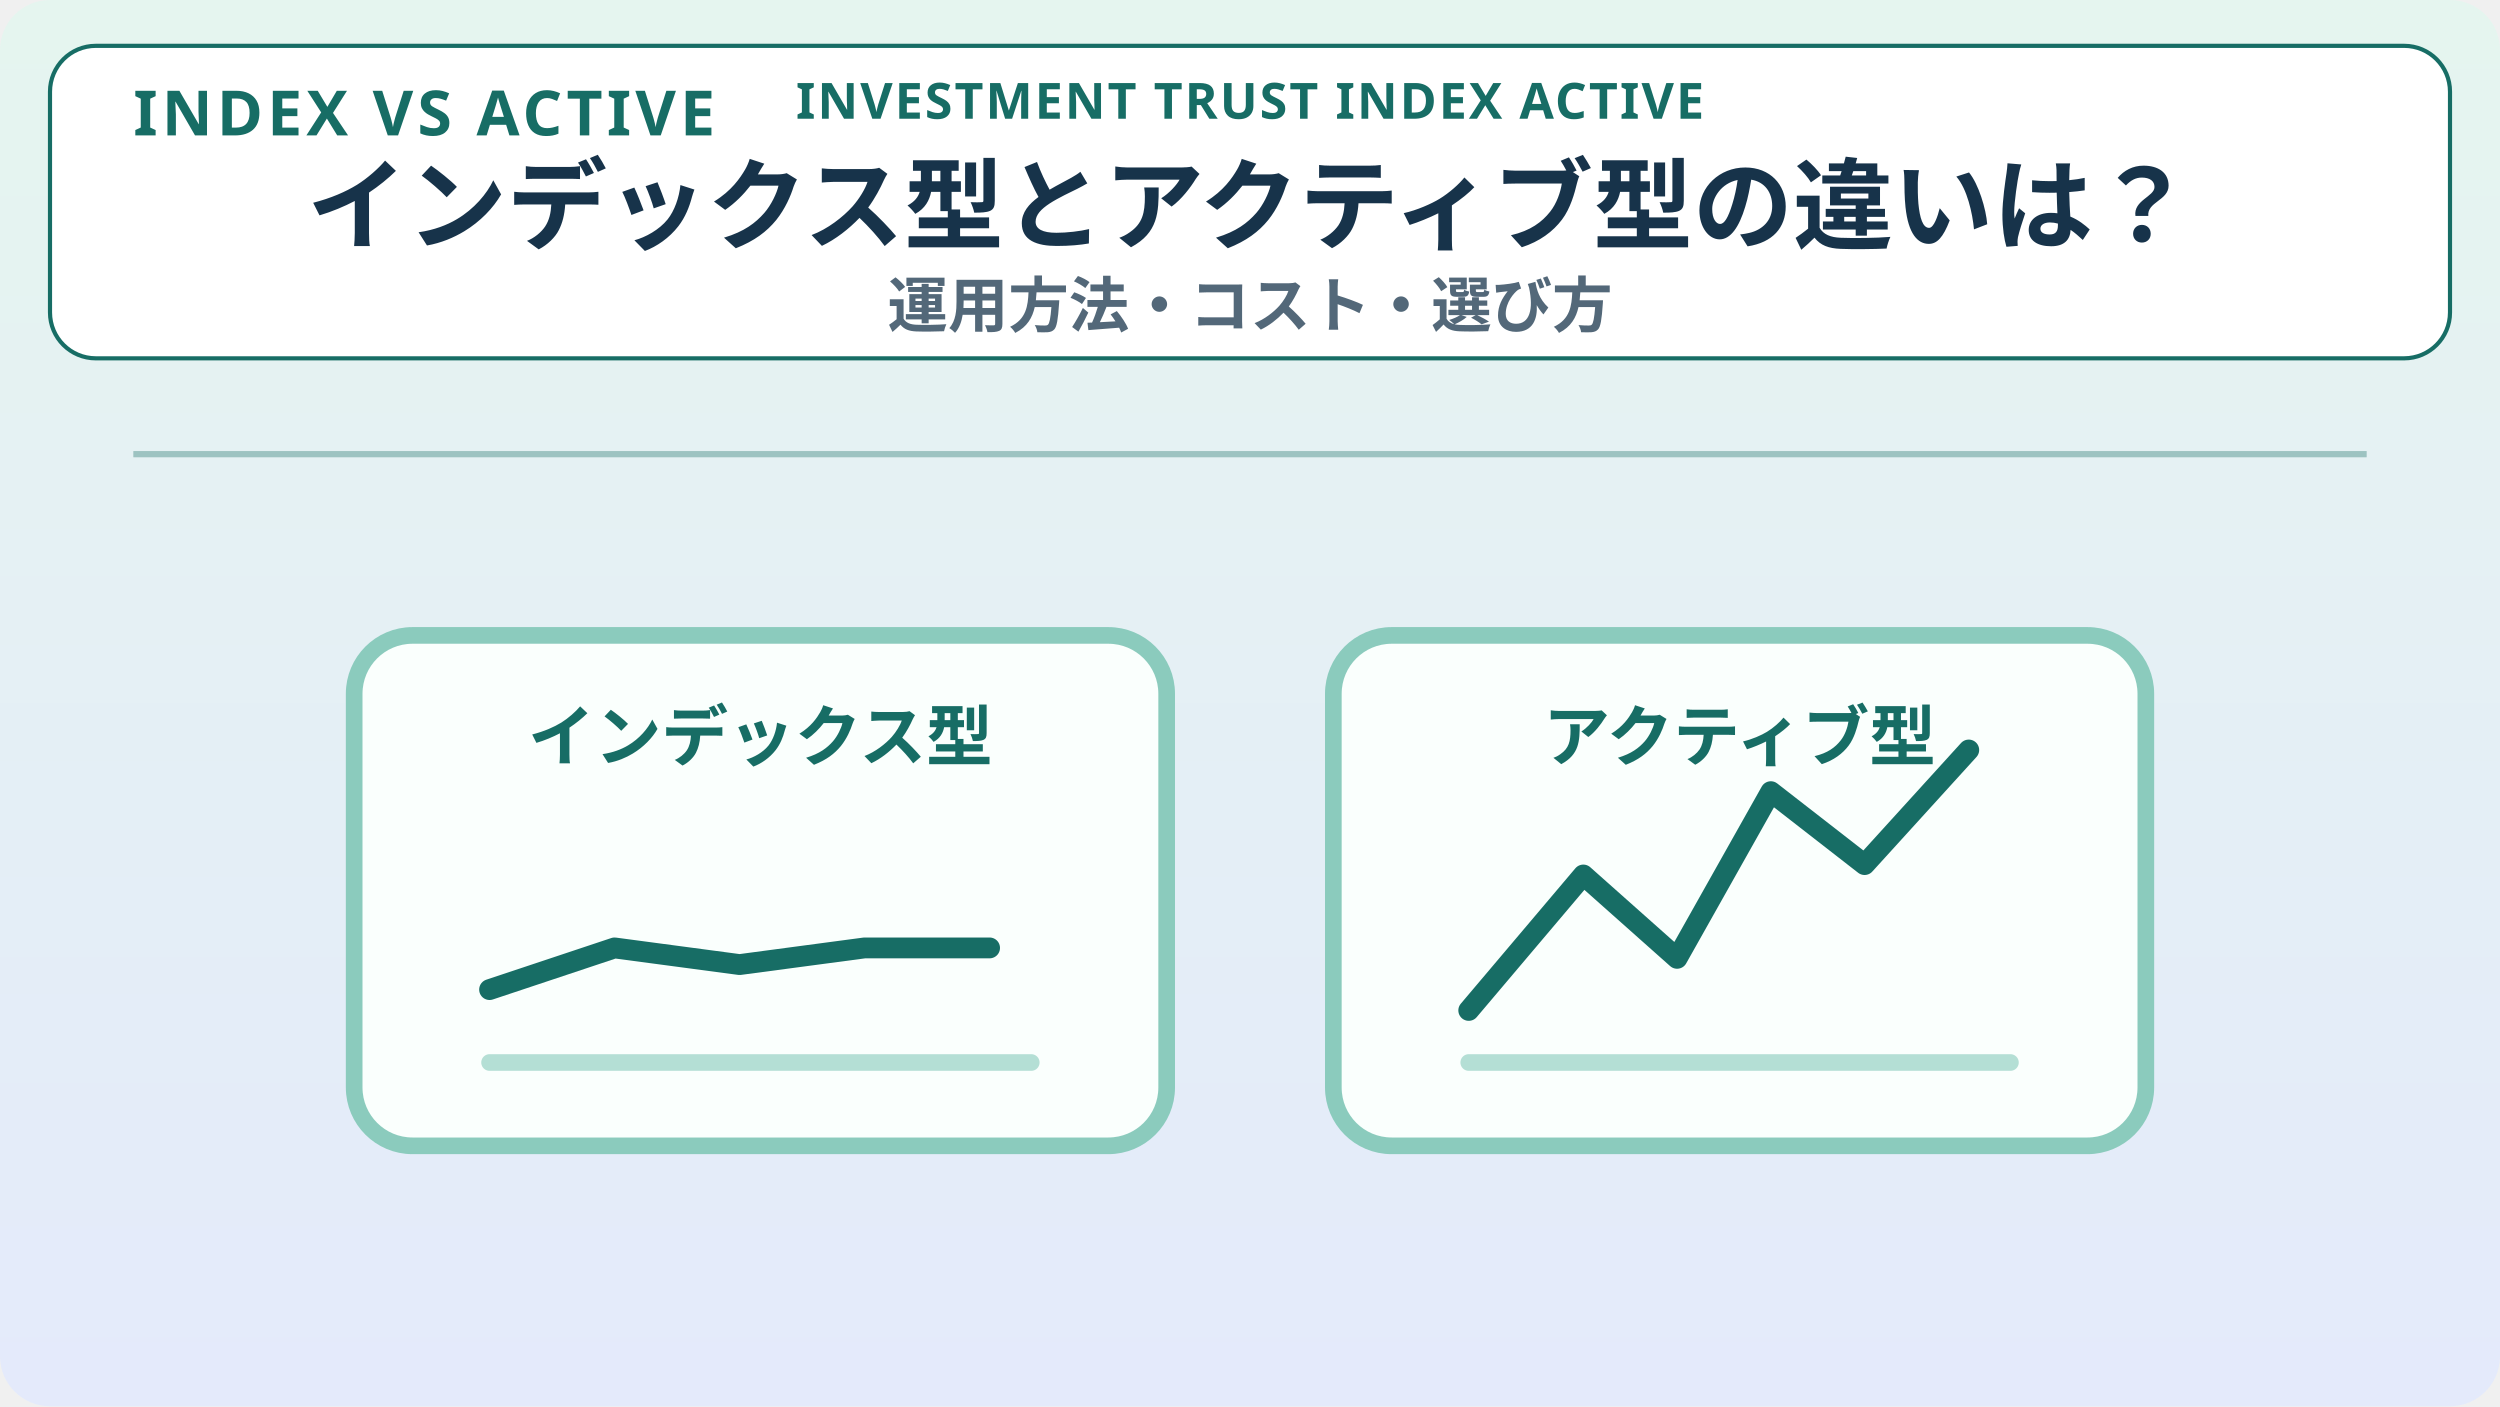
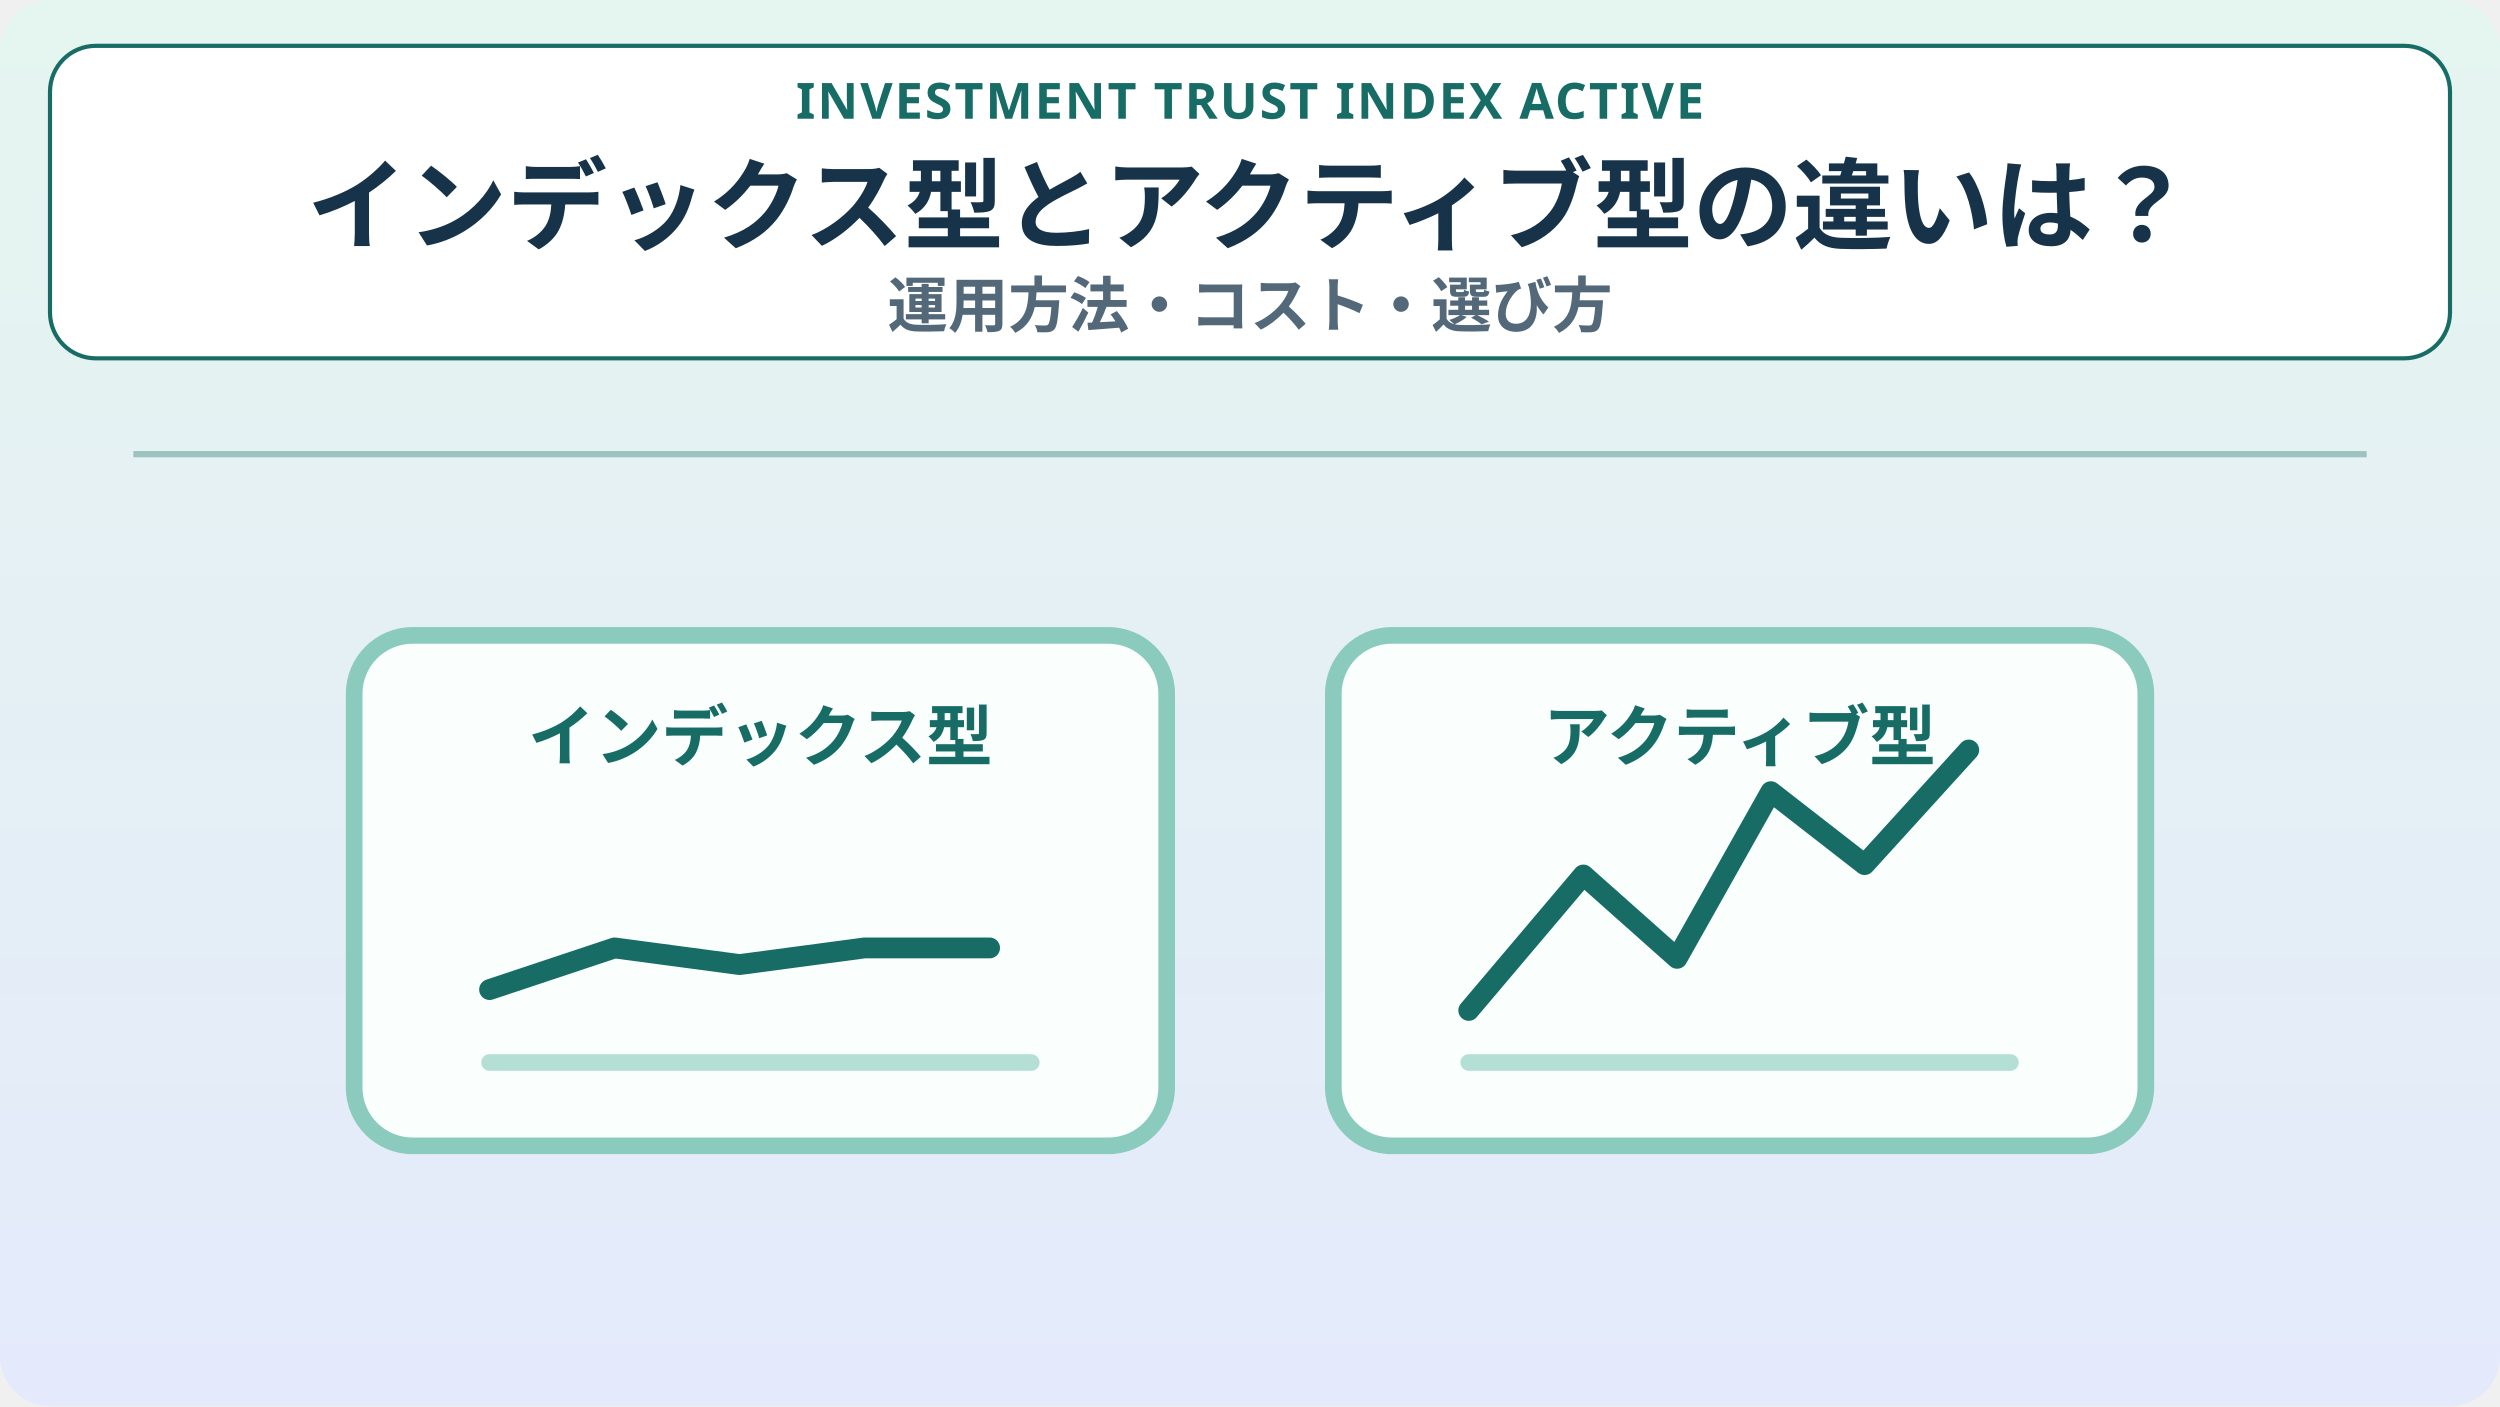
<svg xmlns="http://www.w3.org/2000/svg" width="1200" height="675" viewBox="0 0 1200 675" role="img" aria-label="インデックス型とアクティブ型の違いは？運用方法・コスト・選び方">
  <defs>
    <linearGradient id="bg" x1="0" y1="0" x2="0" y2="1">
      <stop stop-color="#e5f5ef" />
      <stop offset="1" stop-color="#e4eafb" />
    </linearGradient>
  </defs>
  <rect width="1200" height="675" rx="24" fill="url(#bg)" />
  <rect x="24" y="22" width="1152" height="150" rx="22" fill="#fff" stroke="#176d65" stroke-width="2" />
  <text x="600" y="57" text-anchor="middle" font-family="sans-serif" font-size="24" font-weight="800" letter-spacing="1" fill="#176d65">INVESTMENT TRUST INDEX ACTIVE</text>
  <text x="600" y="116" text-anchor="middle" font-family="sans-serif" font-size="48" font-weight="800" fill="#17334a">インデックス型とアクティブ型の違いは？</text>
  <text x="600" y="157" text-anchor="middle" font-family="sans-serif" font-size="29" font-weight="650" fill="#536879">運用方法・コスト・選び方</text>
-   <text x="64" y="65" font-family="sans-serif" font-size="30" font-weight="700" letter-spacing="2" fill="#176d65">INDEX VS ACTIVE</text>
  <path d="M64 218H1136" stroke="#176d65" stroke-opacity=".35" stroke-width="3" />
  <g>
    <rect x="170" y="305" width="390" height="245" rx="28" fill="#fafffd" stroke="#8bcbbd" stroke-width="8" />
    <rect x="640" y="305" width="390" height="245" rx="28" fill="#fafffd" stroke="#8bcbbd" stroke-width="8" />
    <text x="365" y="365" text-anchor="middle" font-family="sans-serif" font-size="32" font-weight="800" fill="#176d65">インデックス型</text>
    <text x="835" y="365" text-anchor="middle" font-family="sans-serif" font-size="32" font-weight="800" fill="#176d65">アクティブ型</text>
    <path d="M235 475l60-20 60 8 60-8 60 0M705 485l55-65 45 40 45-80 45 35 50-55" fill="none" stroke="#176d65" stroke-width="10" stroke-linecap="round" stroke-linejoin="round" />
    <path d="M235 510h260M705 510h260" stroke="#b4dfd5" stroke-width="8" stroke-linecap="round" />
  </g>
</svg>
